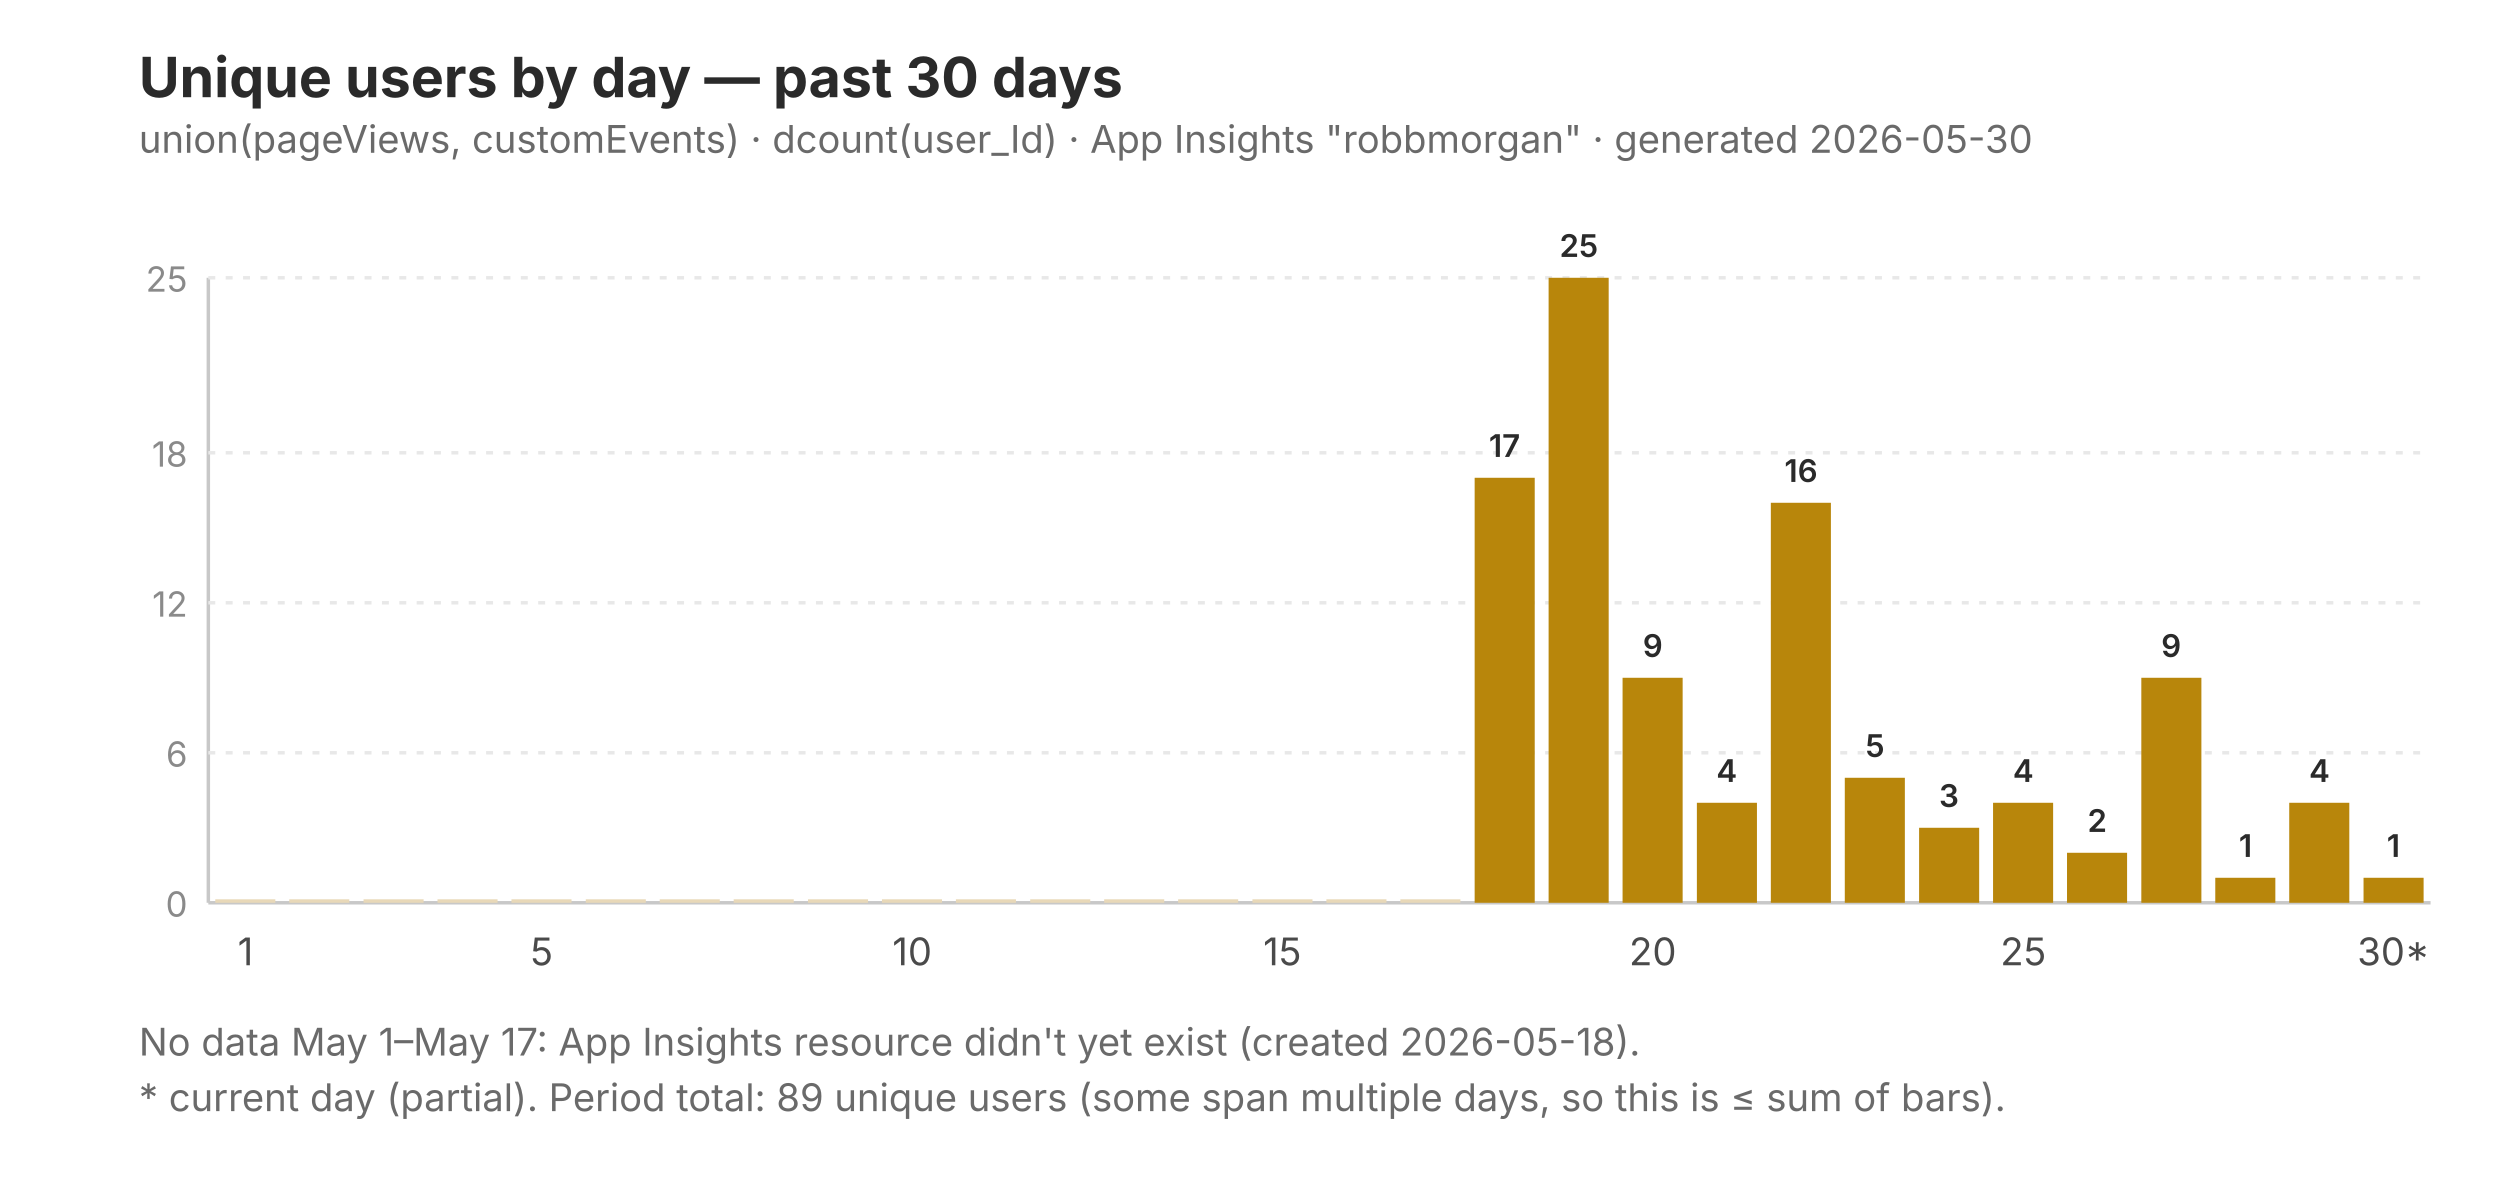
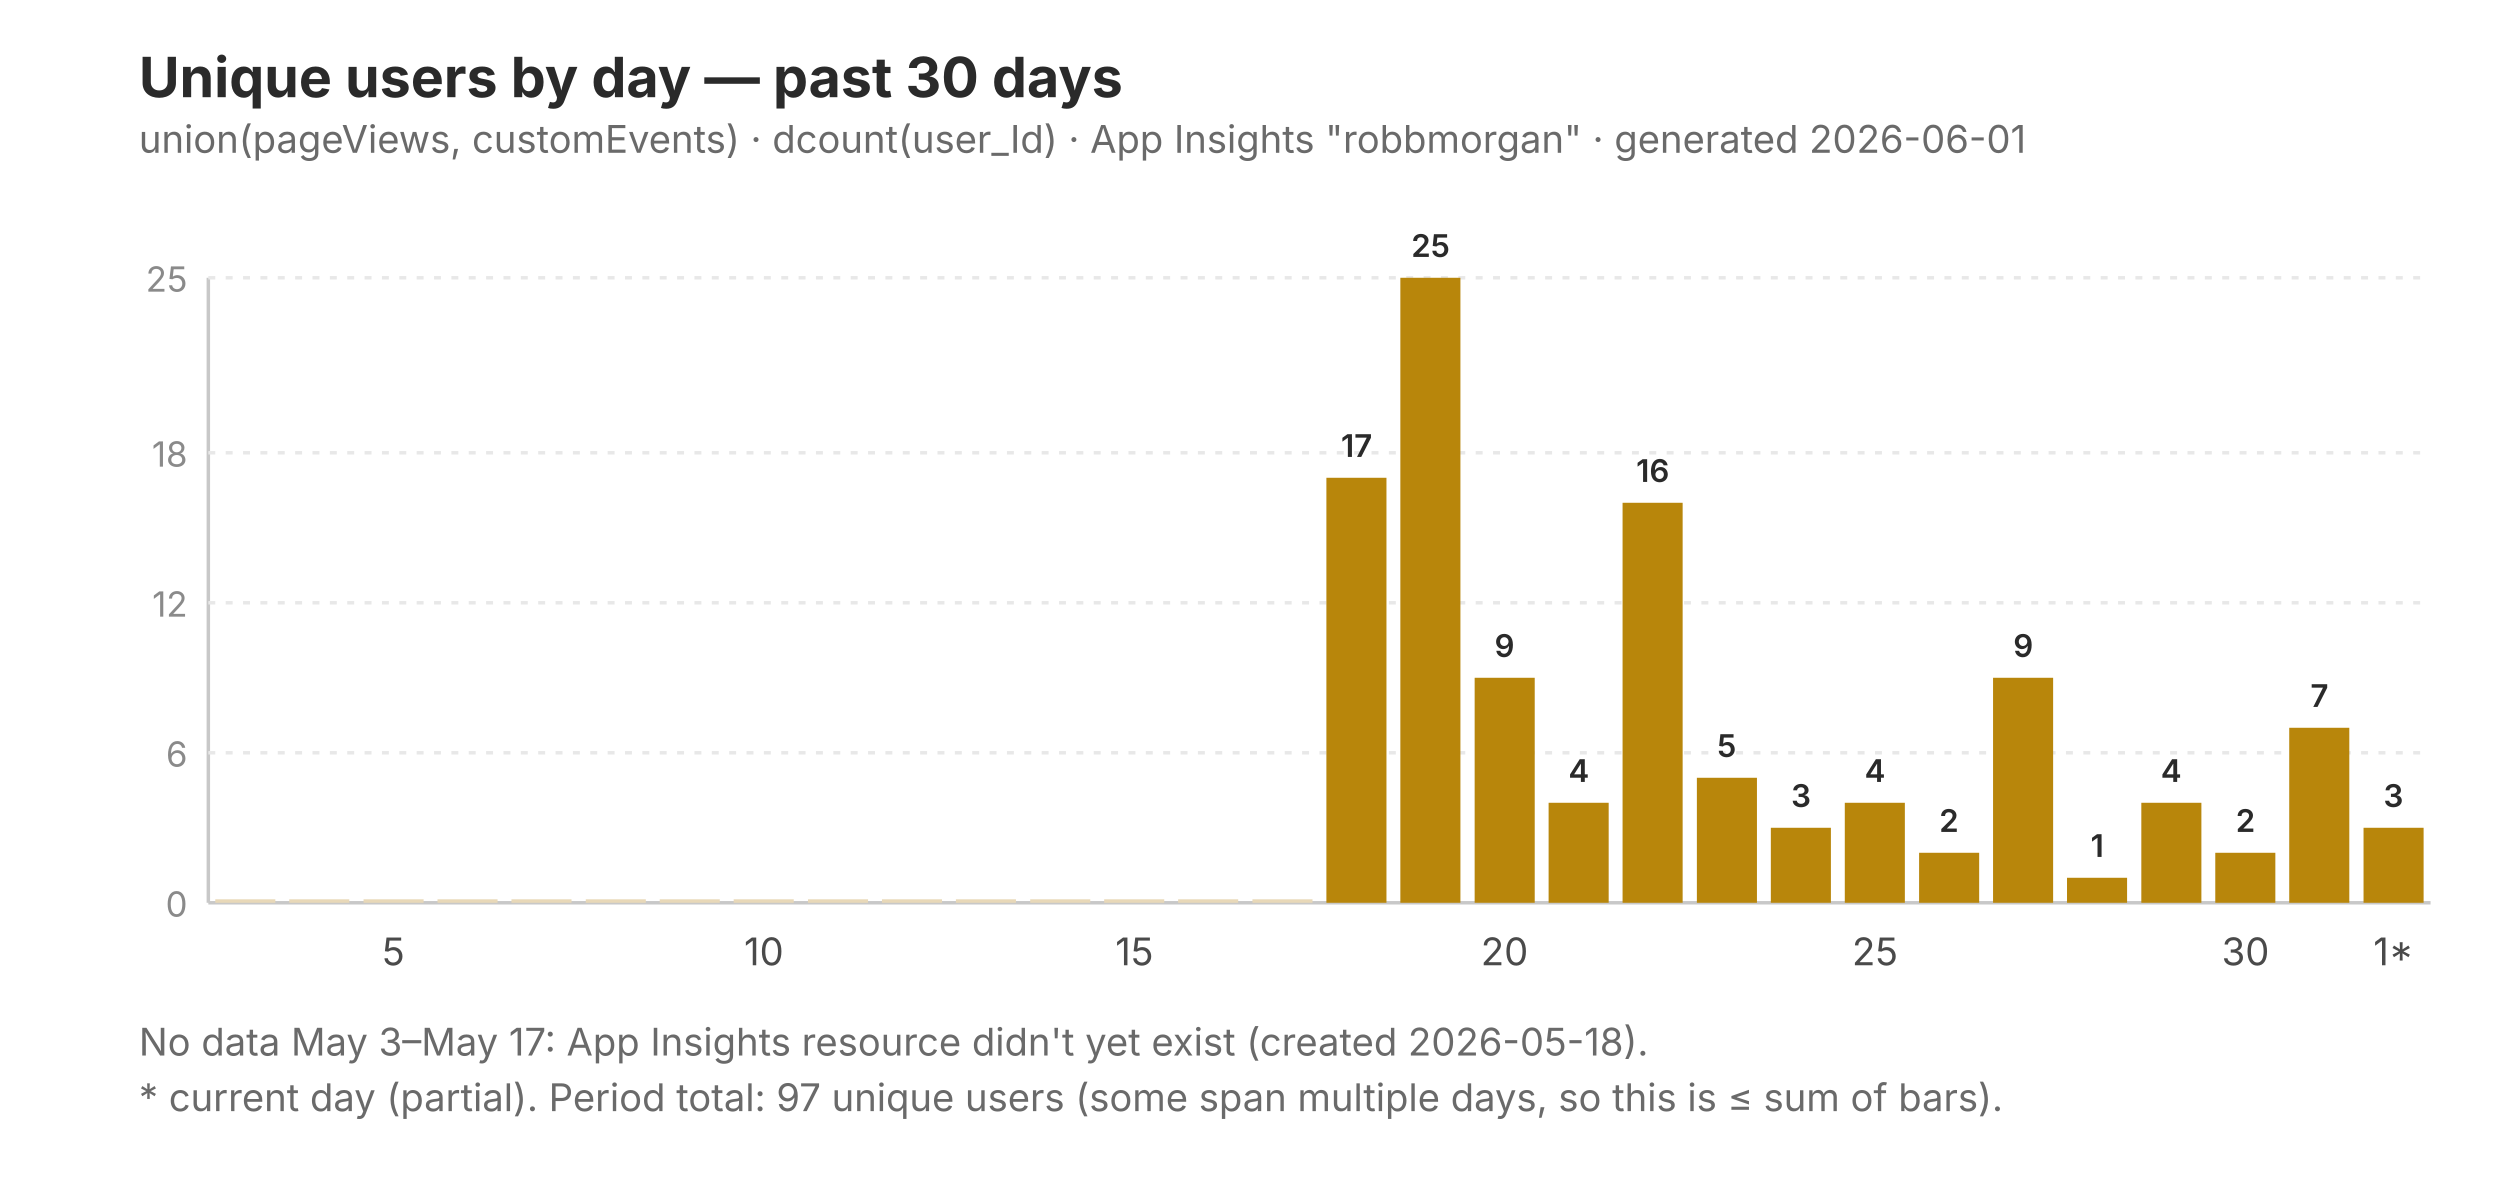
<svg xmlns="http://www.w3.org/2000/svg" viewBox="0 0 720 340" width="720" height="340" font-family="-apple-system, BlinkMacSystemFont, system-ui, sans-serif">
  <style>
    .title { font-size: 16px; font-weight: 700; fill: #2a2a2a; }
    .subtitle { font-size: 11px; fill: #6a6a6a; }
    .axis { stroke: #c8c8c8; stroke-width: 1; }
    .gridline { stroke: #e8e8e8; stroke-width: 1; stroke-dasharray: 2,3; }
    .bar { fill: #b8860b; }
    .bar-zero { fill: #e8d8b8; }
    .day-label { font-size: 11px; fill: #4a4a4a; text-anchor: middle; }
    .value-label { font-size: 11px; font-weight: 600; fill: #2a2a2a; text-anchor: middle; }
    .value-label-small { font-size: 9px; font-weight: 600; fill: #2a2a2a; text-anchor: middle; }
    .axis-label { font-size: 10px; fill: #8a8a8a; text-anchor: end; }
    .footer { font-size: 11px; fill: #6a6a6a; }
  </style>
  <text x="40" y="28" class="title">Unique users by day — past 30 days</text>
-   <text x="40" y="44" class="subtitle">union(pageViews, customEvents) · dcount(user_Id) · App Insights "robbmorgan" · generated 2026-05-30</text>
+   <text x="40" y="44" class="subtitle">union(pageViews, customEvents) · dcount(user_Id) · App Insights "robbmorgan" · generated 2026-06-01</text>
  <line x1="60" y1="260" x2="700" y2="260" class="axis" />
  <line x1="60" y1="80" x2="60" y2="260" class="axis" />
  <text x="54" y="264.0" class="axis-label">0</text>
  <line x1="60" y1="216.8" x2="700" y2="216.8" class="gridline" />
  <text x="54" y="220.8" class="axis-label">6</text>
  <line x1="60" y1="173.6" x2="700" y2="173.6" class="gridline" />
  <text x="54" y="177.6" class="axis-label">12</text>
  <line x1="60" y1="130.4" x2="700" y2="130.4" class="gridline" />
  <text x="54" y="134.4" class="axis-label">18</text>
  <line x1="60" y1="80.0" x2="700" y2="80.0" class="gridline" />
  <text x="54" y="84.0" class="axis-label">25</text>
  <rect x="62.0" y="259.0" width="17.3" height="1.0" class="bar-zero" />
-   <text x="70.7" y="278" class="day-label">1</text>
  <rect x="83.3" y="259.0" width="17.3" height="1.0" class="bar-zero" />
  <rect x="104.7" y="259.0" width="17.3" height="1.0" class="bar-zero" />
+   <text x="113.3" y="278" class="day-label">5</text>
  <rect x="126.0" y="259.0" width="17.3" height="1.0" class="bar-zero" />
  <rect x="147.3" y="259.0" width="17.3" height="1.0" class="bar-zero" />
-   <text x="156.0" y="278" class="day-label">5</text>
  <rect x="168.7" y="259.0" width="17.3" height="1.0" class="bar-zero" />
  <rect x="190.0" y="259.0" width="17.3" height="1.0" class="bar-zero" />
  <rect x="211.3" y="259.0" width="17.3" height="1.0" class="bar-zero" />
+   <text x="220.0" y="278" class="day-label">10</text>
  <rect x="232.7" y="259.0" width="17.3" height="1.0" class="bar-zero" />
  <rect x="254.0" y="259.0" width="17.3" height="1.0" class="bar-zero" />
-   <text x="262.7" y="278" class="day-label">10</text>
  <rect x="275.3" y="259.0" width="17.3" height="1.0" class="bar-zero" />
  <rect x="296.7" y="259.0" width="17.3" height="1.0" class="bar-zero" />
  <rect x="318.0" y="259.0" width="17.3" height="1.0" class="bar-zero" />
+   <text x="326.7" y="278" class="day-label">15</text>
  <rect x="339.3" y="259.0" width="17.3" height="1.0" class="bar-zero" />
  <rect x="360.7" y="259.0" width="17.3" height="1.0" class="bar-zero" />
-   <text x="369.3" y="278" class="day-label">15</text>
-   <rect x="382.0" y="259.0" width="17.3" height="1.0" class="bar-zero" />
-   <rect x="403.3" y="259.0" width="17.3" height="1.0" class="bar-zero" />
-   <rect x="424.7" y="137.6" width="17.3" height="122.4" class="bar" />
-   <text x="433.3" y="131.6" class="value-label-small">17</text>
-   <rect x="446.0" y="80.0" width="17.3" height="180.0" class="bar" />
-   <text x="454.7" y="74.0" class="value-label-small">25</text>
-   <rect x="467.3" y="195.2" width="17.3" height="64.8" class="bar" />
-   <text x="476.0" y="189.2" class="value-label-small">9</text>
-   <text x="476.0" y="278" class="day-label">20</text>
-   <rect x="488.7" y="231.2" width="17.3" height="28.8" class="bar" />
-   <text x="497.3" y="225.2" class="value-label-small">4</text>
-   <rect x="510.0" y="144.8" width="17.3" height="115.2" class="bar" />
-   <text x="518.7" y="138.8" class="value-label-small">16</text>
-   <rect x="531.3" y="224.0" width="17.3" height="36.0" class="bar" />
-   <text x="540.0" y="218.0" class="value-label-small">5</text>
-   <rect x="552.7" y="238.4" width="17.3" height="21.6" class="bar" />
-   <text x="561.3" y="232.4" class="value-label-small">3</text>
-   <rect x="574.0" y="231.2" width="17.3" height="28.8" class="bar" />
-   <text x="582.7" y="225.2" class="value-label-small">4</text>
-   <text x="582.7" y="278" class="day-label">25</text>
-   <rect x="595.3" y="245.6" width="17.3" height="14.4" class="bar" />
-   <text x="604.0" y="239.6" class="value-label-small">2</text>
-   <rect x="616.7" y="195.2" width="17.3" height="64.8" class="bar" />
-   <text x="625.3" y="189.2" class="value-label-small">9</text>
-   <rect x="638.0" y="252.8" width="17.3" height="7.2" class="bar" />
-   <text x="646.7" y="246.8" class="value-label-small">1</text>
-   <rect x="659.3" y="231.2" width="17.3" height="28.8" class="bar" />
-   <text x="668.0" y="225.2" class="value-label-small">4</text>
-   <rect x="680.7" y="252.8" width="17.3" height="7.2" class="bar" />
-   <text x="689.3" y="246.8" class="value-label-small">1</text>
-   <text x="689.3" y="278" class="day-label">30*</text>
-   <text x="40" y="304" class="footer">No data May 1–May 17: App Insights resource didn't yet exist (created 2026-05-18).</text>
-   <text x="40" y="320" class="footer">* current day (partial). Period total: 89 unique users (some span multiple days, so this is ≤ sum of bars).</text>
+   <rect x="382.0" y="137.6" width="17.3" height="122.4" class="bar" />
+   <text x="390.7" y="131.6" class="value-label-small">17</text>
+   <rect x="403.3" y="80.0" width="17.3" height="180.0" class="bar" />
+   <text x="412.0" y="74.0" class="value-label-small">25</text>
+   <rect x="424.7" y="195.2" width="17.3" height="64.8" class="bar" />
+   <text x="433.3" y="189.2" class="value-label-small">9</text>
+   <text x="433.3" y="278" class="day-label">20</text>
+   <rect x="446.0" y="231.2" width="17.3" height="28.8" class="bar" />
+   <text x="454.7" y="225.2" class="value-label-small">4</text>
+   <rect x="467.3" y="144.8" width="17.3" height="115.2" class="bar" />
+   <text x="476.0" y="138.8" class="value-label-small">16</text>
+   <rect x="488.7" y="224.0" width="17.3" height="36.0" class="bar" />
+   <text x="497.3" y="218.0" class="value-label-small">5</text>
+   <rect x="510.0" y="238.4" width="17.3" height="21.6" class="bar" />
+   <text x="518.7" y="232.4" class="value-label-small">3</text>
+   <rect x="531.3" y="231.2" width="17.3" height="28.8" class="bar" />
+   <text x="540.0" y="225.2" class="value-label-small">4</text>
+   <text x="540.0" y="278" class="day-label">25</text>
+   <rect x="552.7" y="245.6" width="17.3" height="14.4" class="bar" />
+   <text x="561.3" y="239.6" class="value-label-small">2</text>
+   <rect x="574.0" y="195.2" width="17.3" height="64.8" class="bar" />
+   <text x="582.7" y="189.2" class="value-label-small">9</text>
+   <rect x="595.3" y="252.8" width="17.3" height="7.2" class="bar" />
+   <text x="604.0" y="246.8" class="value-label-small">1</text>
+   <rect x="616.7" y="231.2" width="17.3" height="28.8" class="bar" />
+   <text x="625.3" y="225.2" class="value-label-small">4</text>
+   <rect x="638.0" y="245.6" width="17.3" height="14.4" class="bar" />
+   <text x="646.7" y="239.6" class="value-label-small">2</text>
+   <text x="646.7" y="278" class="day-label">30</text>
+   <rect x="659.3" y="209.6" width="17.3" height="50.4" class="bar" />
+   <text x="668.0" y="203.6" class="value-label-small">7</text>
+   <rect x="680.7" y="238.4" width="17.3" height="21.6" class="bar" />
+   <text x="689.3" y="232.4" class="value-label-small">3</text>
+   <text x="689.3" y="278" class="day-label">1*</text>
+   <text x="40" y="304" class="footer">No data May 3–May 17: App Insights resource didn't yet exist (created 2026-05-18).</text>
+   <text x="40" y="320" class="footer">* current day (partial). Period total: 97 unique users (some span multiple days, so this is ≤ sum of bars).</text>
</svg>
